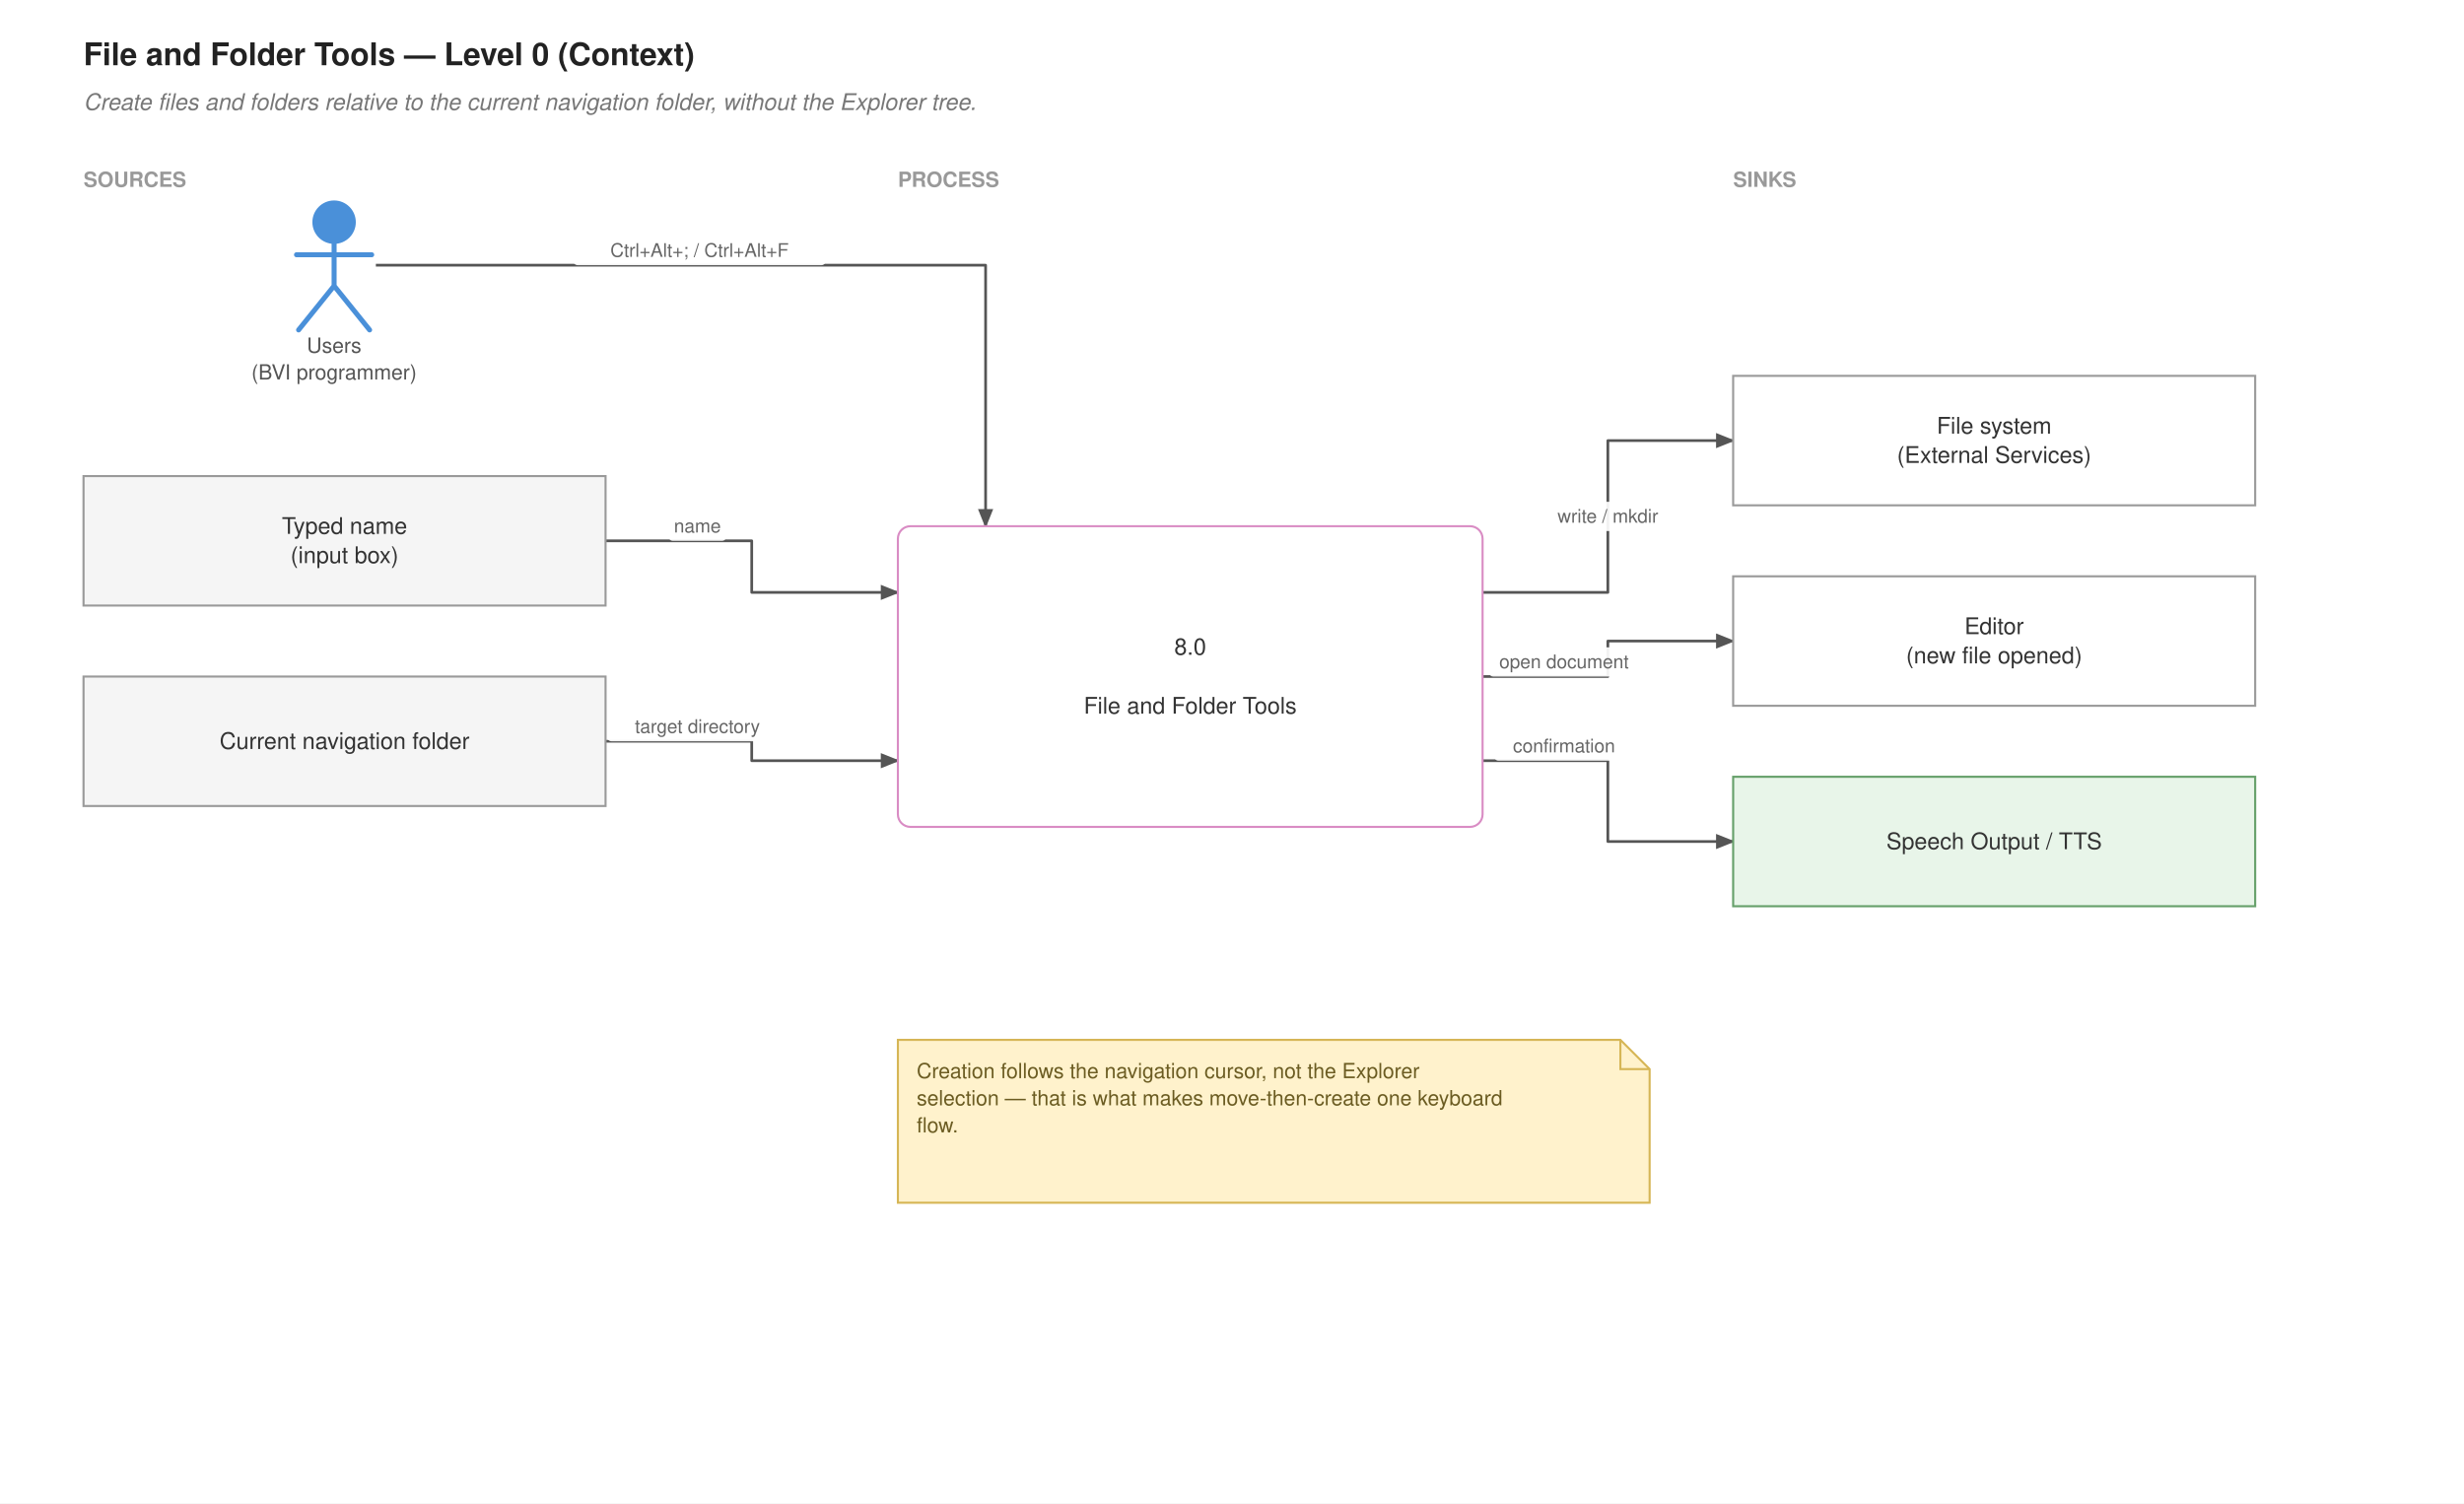
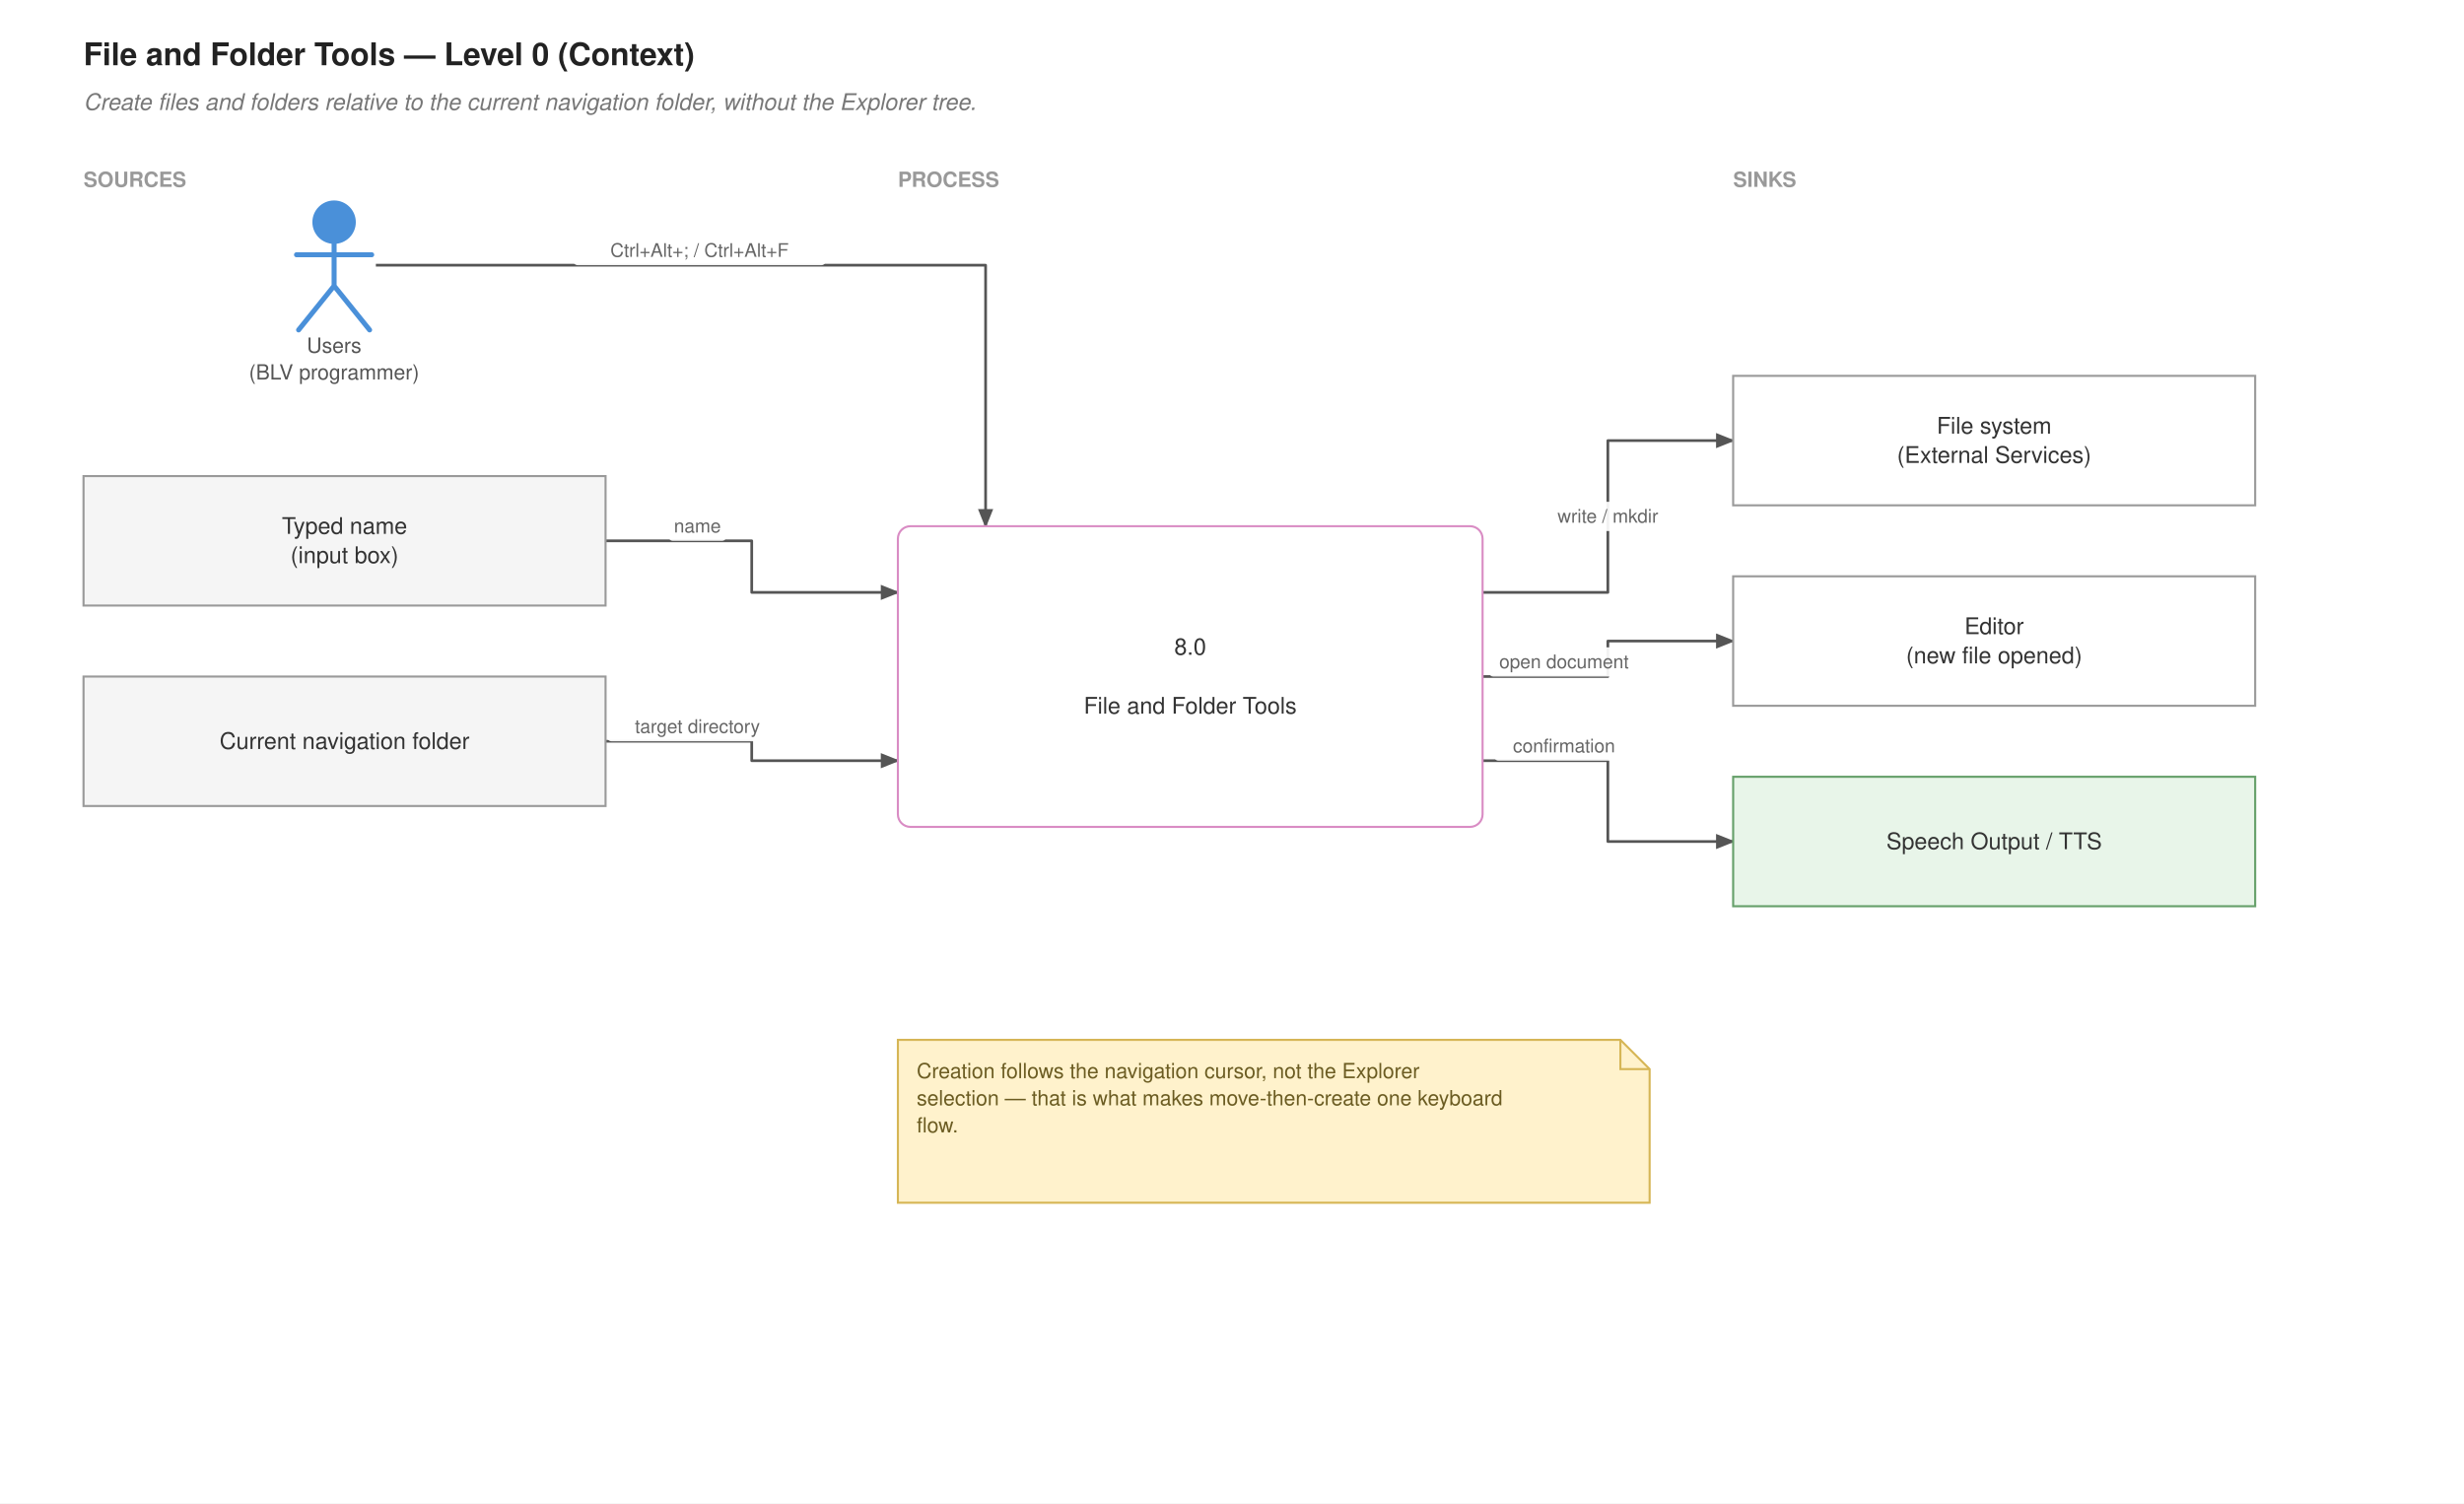
<svg xmlns="http://www.w3.org/2000/svg" width="1180" height="720" viewBox="0 0 1180 720" role="img">
  <defs>
    <marker id="arrow" viewBox="0 0 10 10" refX="9" refY="5" markerWidth="7" markerHeight="7" orient="auto-start-reverse">
      <path d="M 0 1 L 10 5 L 0 9 z" fill="#555555" />
    </marker>
  </defs>
  <rect width="100%" height="100%" fill="#ffffff" />
  <path d="M 180.0 127.0 L 198.0 127.0 L 472.0 127.0 L 472.0 234.0 L 472.0 252.0" fill="none" stroke="#555555" stroke-width="1.3" stroke-linejoin="round" marker-end="url(#arrow)" />
  <rect x="274.6" y="113.0" width="120.8" height="14.0" rx="2" fill="#ffffff" fill-opacity="0.92" stroke="none" />
  <text x="335.0" y="120.0" font-family="-apple-system,BlinkMacSystemFont,'Segoe UI',Helvetica,Arial,sans-serif" font-size="9" font-weight="normal" fill="#666666" text-anchor="middle" dominant-baseline="middle">Ctrl+Alt+; / Ctrl+Alt+F</text>
  <path d="M 290.0 259.0 L 308.0 259.0 L 360.0 259.0 L 360.0 283.7 L 412.0 283.7 L 430.0 283.7" fill="none" stroke="#555555" stroke-width="1.3" stroke-linejoin="round" marker-end="url(#arrow)" />
  <rect x="320.2" y="245.0" width="27.6" height="14.0" rx="2" fill="#ffffff" fill-opacity="0.92" stroke="none" />
  <text x="334.0" y="252.0" font-family="-apple-system,BlinkMacSystemFont,'Segoe UI',Helvetica,Arial,sans-serif" font-size="9" font-weight="normal" fill="#666666" text-anchor="middle" dominant-baseline="middle">name</text>
  <path d="M 290.0 355.0 L 308.0 355.0 L 360.0 355.0 L 360.0 364.3 L 412.0 364.3 L 430.0 364.3" fill="none" stroke="#555555" stroke-width="1.3" stroke-linejoin="round" marker-end="url(#arrow)" />
  <rect x="290.8" y="341.0" width="86.5" height="14.0" rx="2" fill="#ffffff" fill-opacity="0.92" stroke="none" />
  <text x="334.0" y="348.0" font-family="-apple-system,BlinkMacSystemFont,'Segoe UI',Helvetica,Arial,sans-serif" font-size="9" font-weight="normal" fill="#666666" text-anchor="middle" dominant-baseline="middle">target directory</text>
  <path d="M 710.0 283.7 L 728.0 283.7 L 770.0 283.7 L 770.0 211.0 L 812.0 211.0 L 830.0 211.0" fill="none" stroke="#555555" stroke-width="1.3" stroke-linejoin="round" marker-end="url(#arrow)" />
  <rect x="734.1" y="240.3" width="71.8" height="14.0" rx="2" fill="#ffffff" fill-opacity="0.92" stroke="none" />
  <text x="770.0" y="247.3" font-family="-apple-system,BlinkMacSystemFont,'Segoe UI',Helvetica,Arial,sans-serif" font-size="9" font-weight="normal" fill="#666666" text-anchor="middle" dominant-baseline="middle">write / mkdir</text>
  <path d="M 710.0 324.0 L 728.0 324.0 L 770.0 324.0 L 770.0 307.0 L 812.0 307.0 L 830.0 307.0" fill="none" stroke="#555555" stroke-width="1.3" stroke-linejoin="round" marker-end="url(#arrow)" />
  <rect x="713.1" y="310.0" width="71.8" height="14.0" rx="2" fill="#ffffff" fill-opacity="0.92" stroke="none" />
  <text x="749.0" y="317.0" font-family="-apple-system,BlinkMacSystemFont,'Segoe UI',Helvetica,Arial,sans-serif" font-size="9" font-weight="normal" fill="#666666" text-anchor="middle" dominant-baseline="middle">open document</text>
  <path d="M 710.0 364.3 L 728.0 364.3 L 770.0 364.3 L 770.0 403.0 L 812.0 403.0 L 830.0 403.0" fill="none" stroke="#555555" stroke-width="1.3" stroke-linejoin="round" marker-end="url(#arrow)" />
  <rect x="715.6" y="350.3" width="66.9" height="14.0" rx="2" fill="#ffffff" fill-opacity="0.92" stroke="none" />
  <text x="749.0" y="357.3" font-family="-apple-system,BlinkMacSystemFont,'Segoe UI',Helvetica,Arial,sans-serif" font-size="9" font-weight="normal" fill="#666666" text-anchor="middle" dominant-baseline="middle">confirmation</text>
  <text x="40.0" y="26.0" font-family="-apple-system,BlinkMacSystemFont,'Segoe UI',Helvetica,Arial,sans-serif" font-size="15.0" font-weight="bold" font-style="normal" fill="#222222" dominant-baseline="middle">File and Folder Tools — Level 0 (Context)</text>
  <text x="40.0" y="49.0" font-family="-apple-system,BlinkMacSystemFont,'Segoe UI',Helvetica,Arial,sans-serif" font-size="11.0" font-weight="normal" font-style="italic" fill="#777777" dominant-baseline="middle">Create files and folders relative to the current navigation folder, without the Explorer tree.</text>
  <text x="40.0" y="86.0" font-family="-apple-system,BlinkMacSystemFont,'Segoe UI',Helvetica,Arial,sans-serif" font-size="10.0" font-weight="bold" font-style="normal" fill="#999999" dominant-baseline="middle">SOURCES</text>
  <text x="430.0" y="86.0" font-family="-apple-system,BlinkMacSystemFont,'Segoe UI',Helvetica,Arial,sans-serif" font-size="10.0" font-weight="bold" font-style="normal" fill="#999999" dominant-baseline="middle">PROCESS</text>
  <text x="830.0" y="86.0" font-family="-apple-system,BlinkMacSystemFont,'Segoe UI',Helvetica,Arial,sans-serif" font-size="10.0" font-weight="bold" font-style="normal" fill="#999999" dominant-baseline="middle">SINKS</text>
  <circle cx="160.0" cy="106.4" r="10.4" fill="#4a90d9" />
  <path d="M 160.0 116.8 V 136.9 M 142.0 122.0 H 178.0 M 160.0 136.9 L 143.0 158.0 M 160.0 136.9 L 177.0 158.0" stroke="#4a90d9" stroke-width="2.4" fill="none" stroke-linecap="round" />
  <text x="160.0" y="165.6" font-family="-apple-system,BlinkMacSystemFont,'Segoe UI',Helvetica,Arial,sans-serif" font-size="10" font-weight="normal" fill="#555555" text-anchor="middle" dominant-baseline="middle">Users</text>
-   <text x="160.0" y="178.4" font-family="-apple-system,BlinkMacSystemFont,'Segoe UI',Helvetica,Arial,sans-serif" font-size="10" font-weight="normal" fill="#555555" text-anchor="middle" dominant-baseline="middle">(BVI programmer)</text>
+   <text x="160.0" y="178.4" font-family="-apple-system,BlinkMacSystemFont,'Segoe UI',Helvetica,Arial,sans-serif" font-size="10" font-weight="normal" fill="#555555" text-anchor="middle" dominant-baseline="middle">(BLV programmer)</text>
  <rect x="40.0" y="228.0" width="250.0" height="62.0" rx="0" fill="#f5f5f5" stroke="#9a9a9a" />
  <text x="165.0" y="252.0" font-family="-apple-system,BlinkMacSystemFont,'Segoe UI',Helvetica,Arial,sans-serif" font-size="11.0" font-weight="normal" fill="#333333" text-anchor="middle" dominant-baseline="middle">Typed name</text>
  <text x="165.0" y="266.0" font-family="-apple-system,BlinkMacSystemFont,'Segoe UI',Helvetica,Arial,sans-serif" font-size="11.0" font-weight="normal" fill="#333333" text-anchor="middle" dominant-baseline="middle">(input box)</text>
  <rect x="40.0" y="324.0" width="250.0" height="62.0" rx="0" fill="#f5f5f5" stroke="#9a9a9a" />
  <text x="165.0" y="355.0" font-family="-apple-system,BlinkMacSystemFont,'Segoe UI',Helvetica,Arial,sans-serif" font-size="11.0" font-weight="normal" fill="#333333" text-anchor="middle" dominant-baseline="middle">Current navigation folder</text>
  <rect x="430.0" y="252.0" width="280.0" height="144.0" rx="6" fill="#ffffff" stroke="#d98cc4" />
  <text x="570.0" y="309.9" font-family="-apple-system,BlinkMacSystemFont,'Segoe UI',Helvetica,Arial,sans-serif" font-size="11.0" font-weight="normal" fill="#333333" text-anchor="middle" dominant-baseline="middle">8.0</text>
  <text x="570.0" y="338.1" font-family="-apple-system,BlinkMacSystemFont,'Segoe UI',Helvetica,Arial,sans-serif" font-size="11.0" font-weight="normal" fill="#333333" text-anchor="middle" dominant-baseline="middle">File and Folder Tools</text>
  <rect x="830.0" y="180.0" width="250.0" height="62.0" rx="0" fill="#ffffff" stroke="#9a9a9a" />
  <text x="955.0" y="204.0" font-family="-apple-system,BlinkMacSystemFont,'Segoe UI',Helvetica,Arial,sans-serif" font-size="11.0" font-weight="normal" fill="#333333" text-anchor="middle" dominant-baseline="middle">File system</text>
  <text x="955.0" y="218.0" font-family="-apple-system,BlinkMacSystemFont,'Segoe UI',Helvetica,Arial,sans-serif" font-size="11.0" font-weight="normal" fill="#333333" text-anchor="middle" dominant-baseline="middle">(External Services)</text>
  <rect x="830.0" y="276.0" width="250.0" height="62.0" rx="0" fill="#ffffff" stroke="#9a9a9a" />
  <text x="955.0" y="300.0" font-family="-apple-system,BlinkMacSystemFont,'Segoe UI',Helvetica,Arial,sans-serif" font-size="11.0" font-weight="normal" fill="#333333" text-anchor="middle" dominant-baseline="middle">Editor</text>
  <text x="955.0" y="314.0" font-family="-apple-system,BlinkMacSystemFont,'Segoe UI',Helvetica,Arial,sans-serif" font-size="11.0" font-weight="normal" fill="#333333" text-anchor="middle" dominant-baseline="middle">(new file opened)</text>
  <rect x="830.0" y="372.0" width="250.0" height="62.0" rx="0" fill="#e8f5e9" stroke="#66a06a" />
  <text x="955.0" y="403.0" font-family="-apple-system,BlinkMacSystemFont,'Segoe UI',Helvetica,Arial,sans-serif" font-size="11.0" font-weight="normal" fill="#333333" text-anchor="middle" dominant-baseline="middle">Speech Output / TTS</text>
  <path d="M 430.0 498.0 H 776.0 L 790.0 512.0 V 576.0 H 430.0 Z" fill="#fff2cc" stroke="#d6b656" />
  <path d="M 776.0 498.0 V 512.0 H 790.0" fill="none" stroke="#d6b656" />
  <text x="439.0" y="513.0" font-family="-apple-system,BlinkMacSystemFont,'Segoe UI',Helvetica,Arial,sans-serif" font-size="10.0" fill="#6b5c22" dominant-baseline="middle">Creation follows the navigation cursor, not the Explorer</text>
  <text x="439.0" y="526.0" font-family="-apple-system,BlinkMacSystemFont,'Segoe UI',Helvetica,Arial,sans-serif" font-size="10.0" fill="#6b5c22" dominant-baseline="middle">selection — that is what makes move-then-create one keyboard</text>
  <text x="439.0" y="539.0" font-family="-apple-system,BlinkMacSystemFont,'Segoe UI',Helvetica,Arial,sans-serif" font-size="10.0" fill="#6b5c22" dominant-baseline="middle">flow.</text>
</svg>
